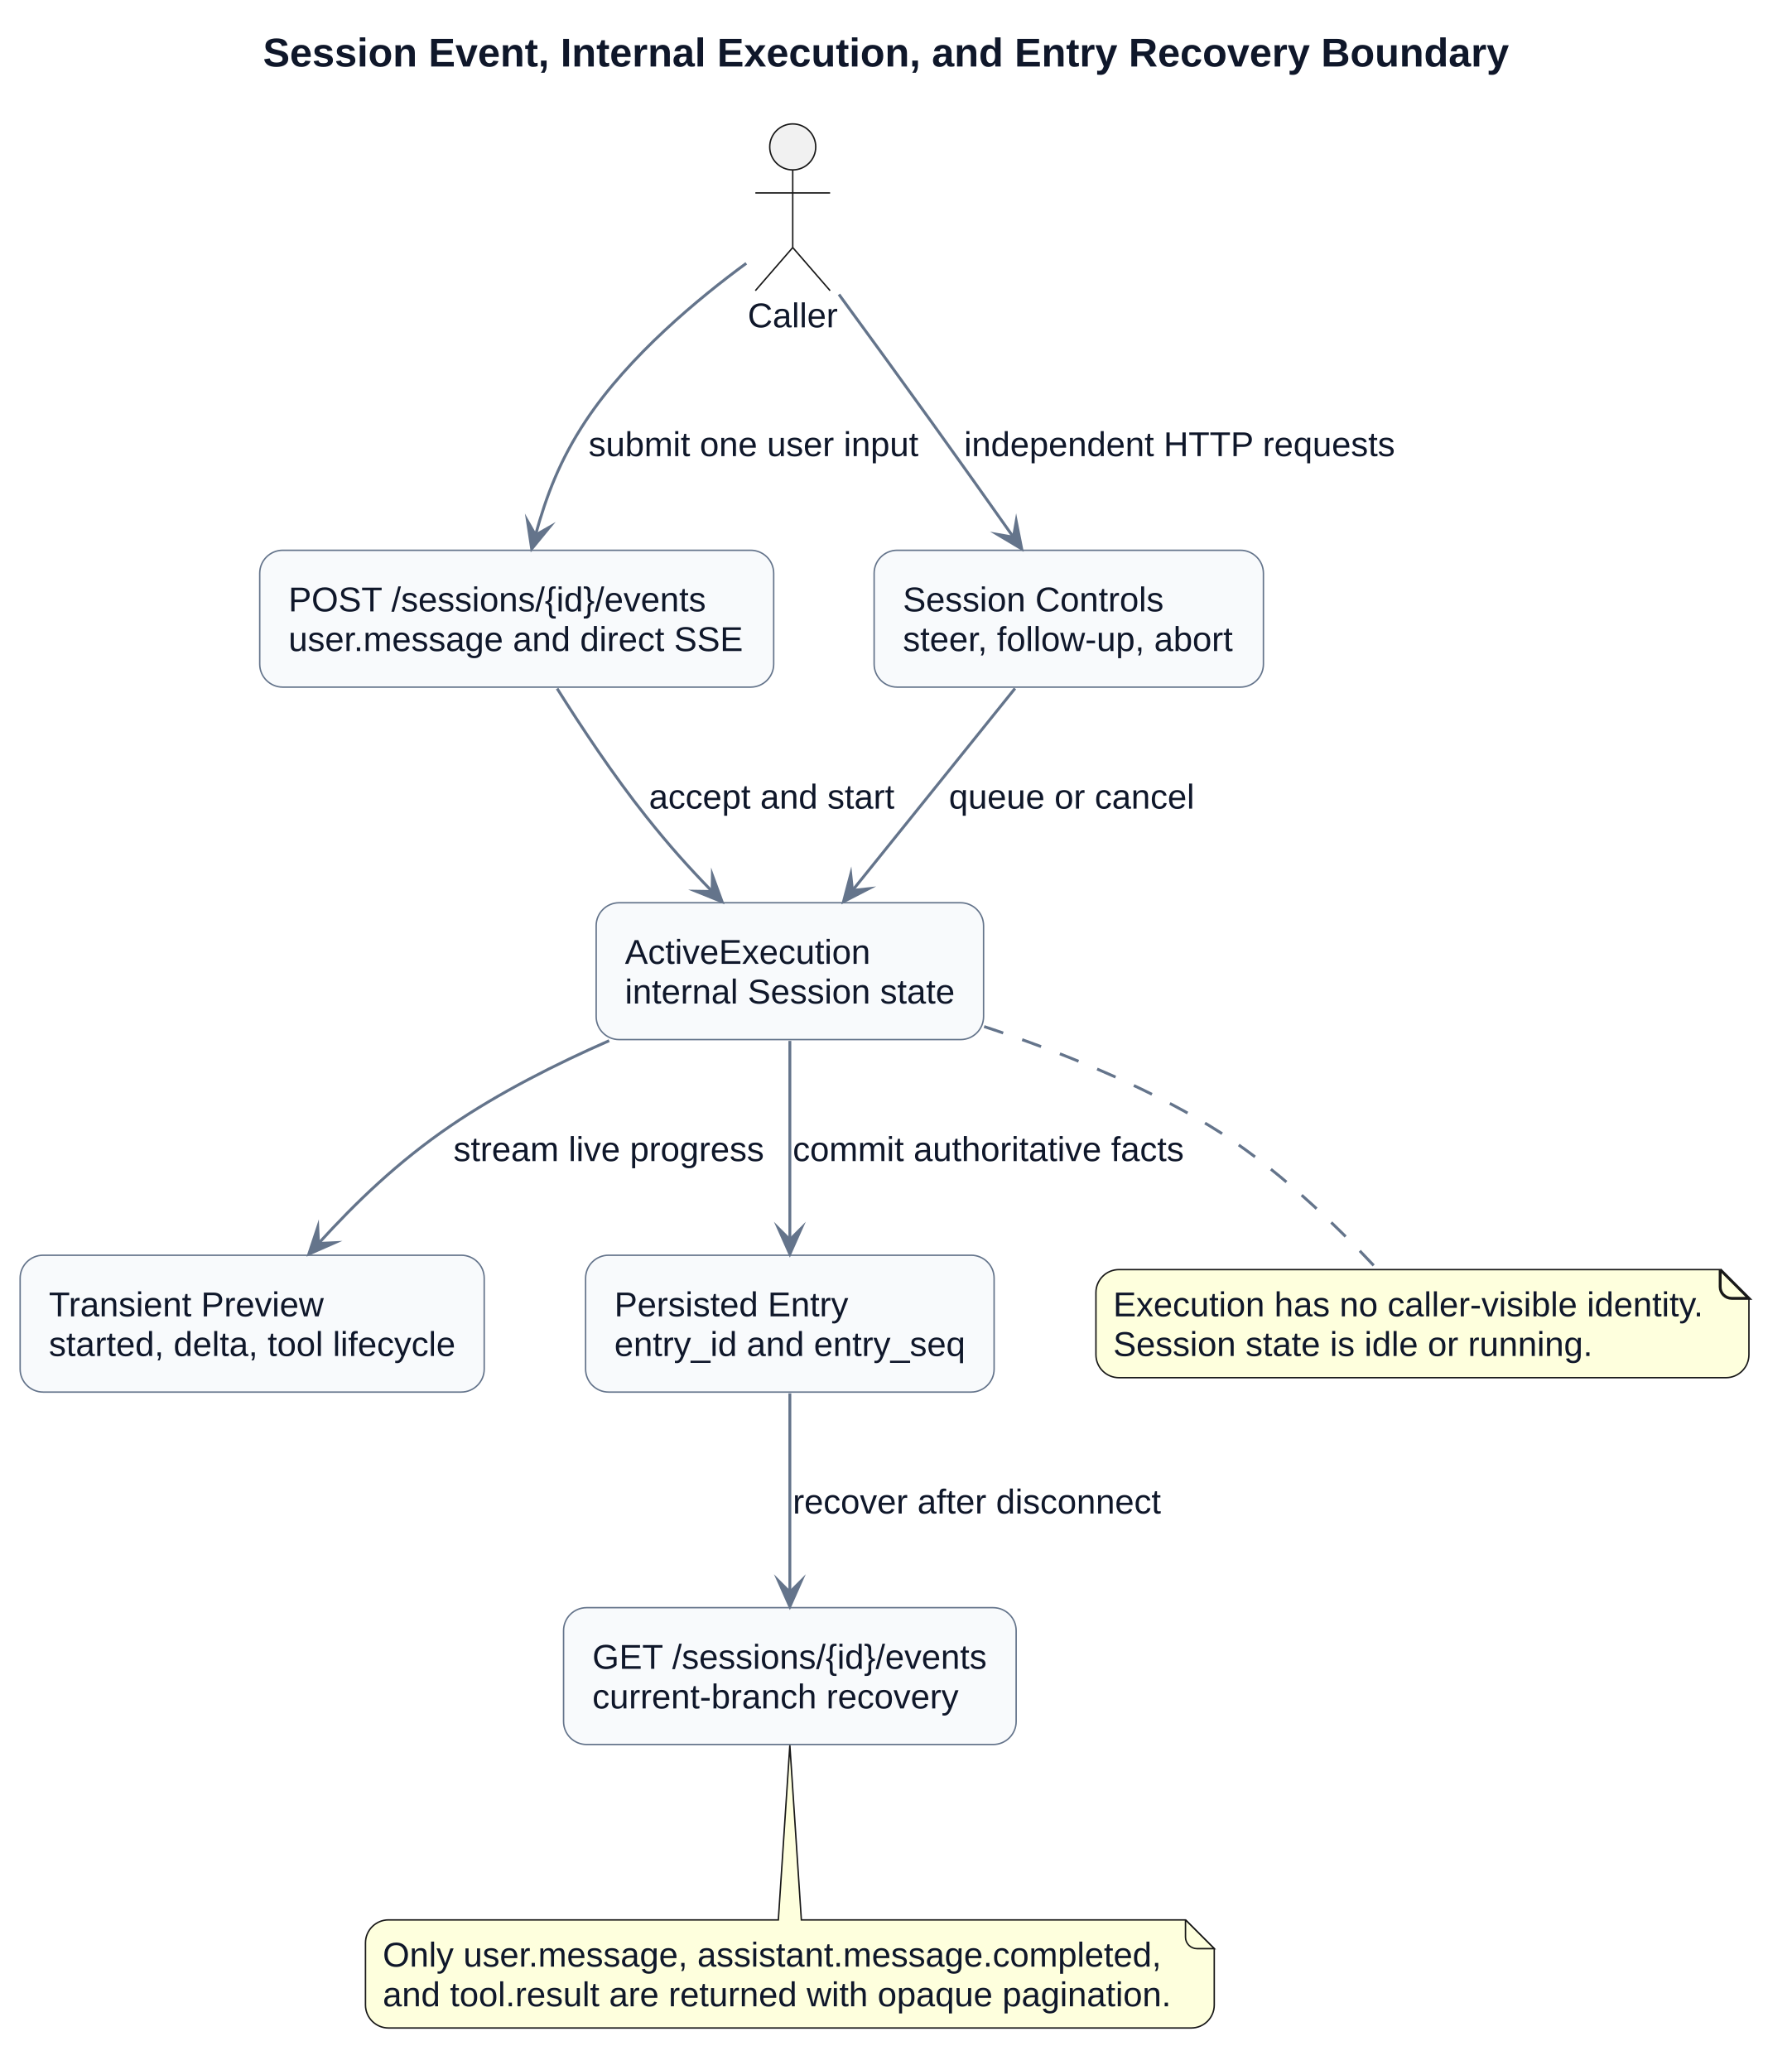
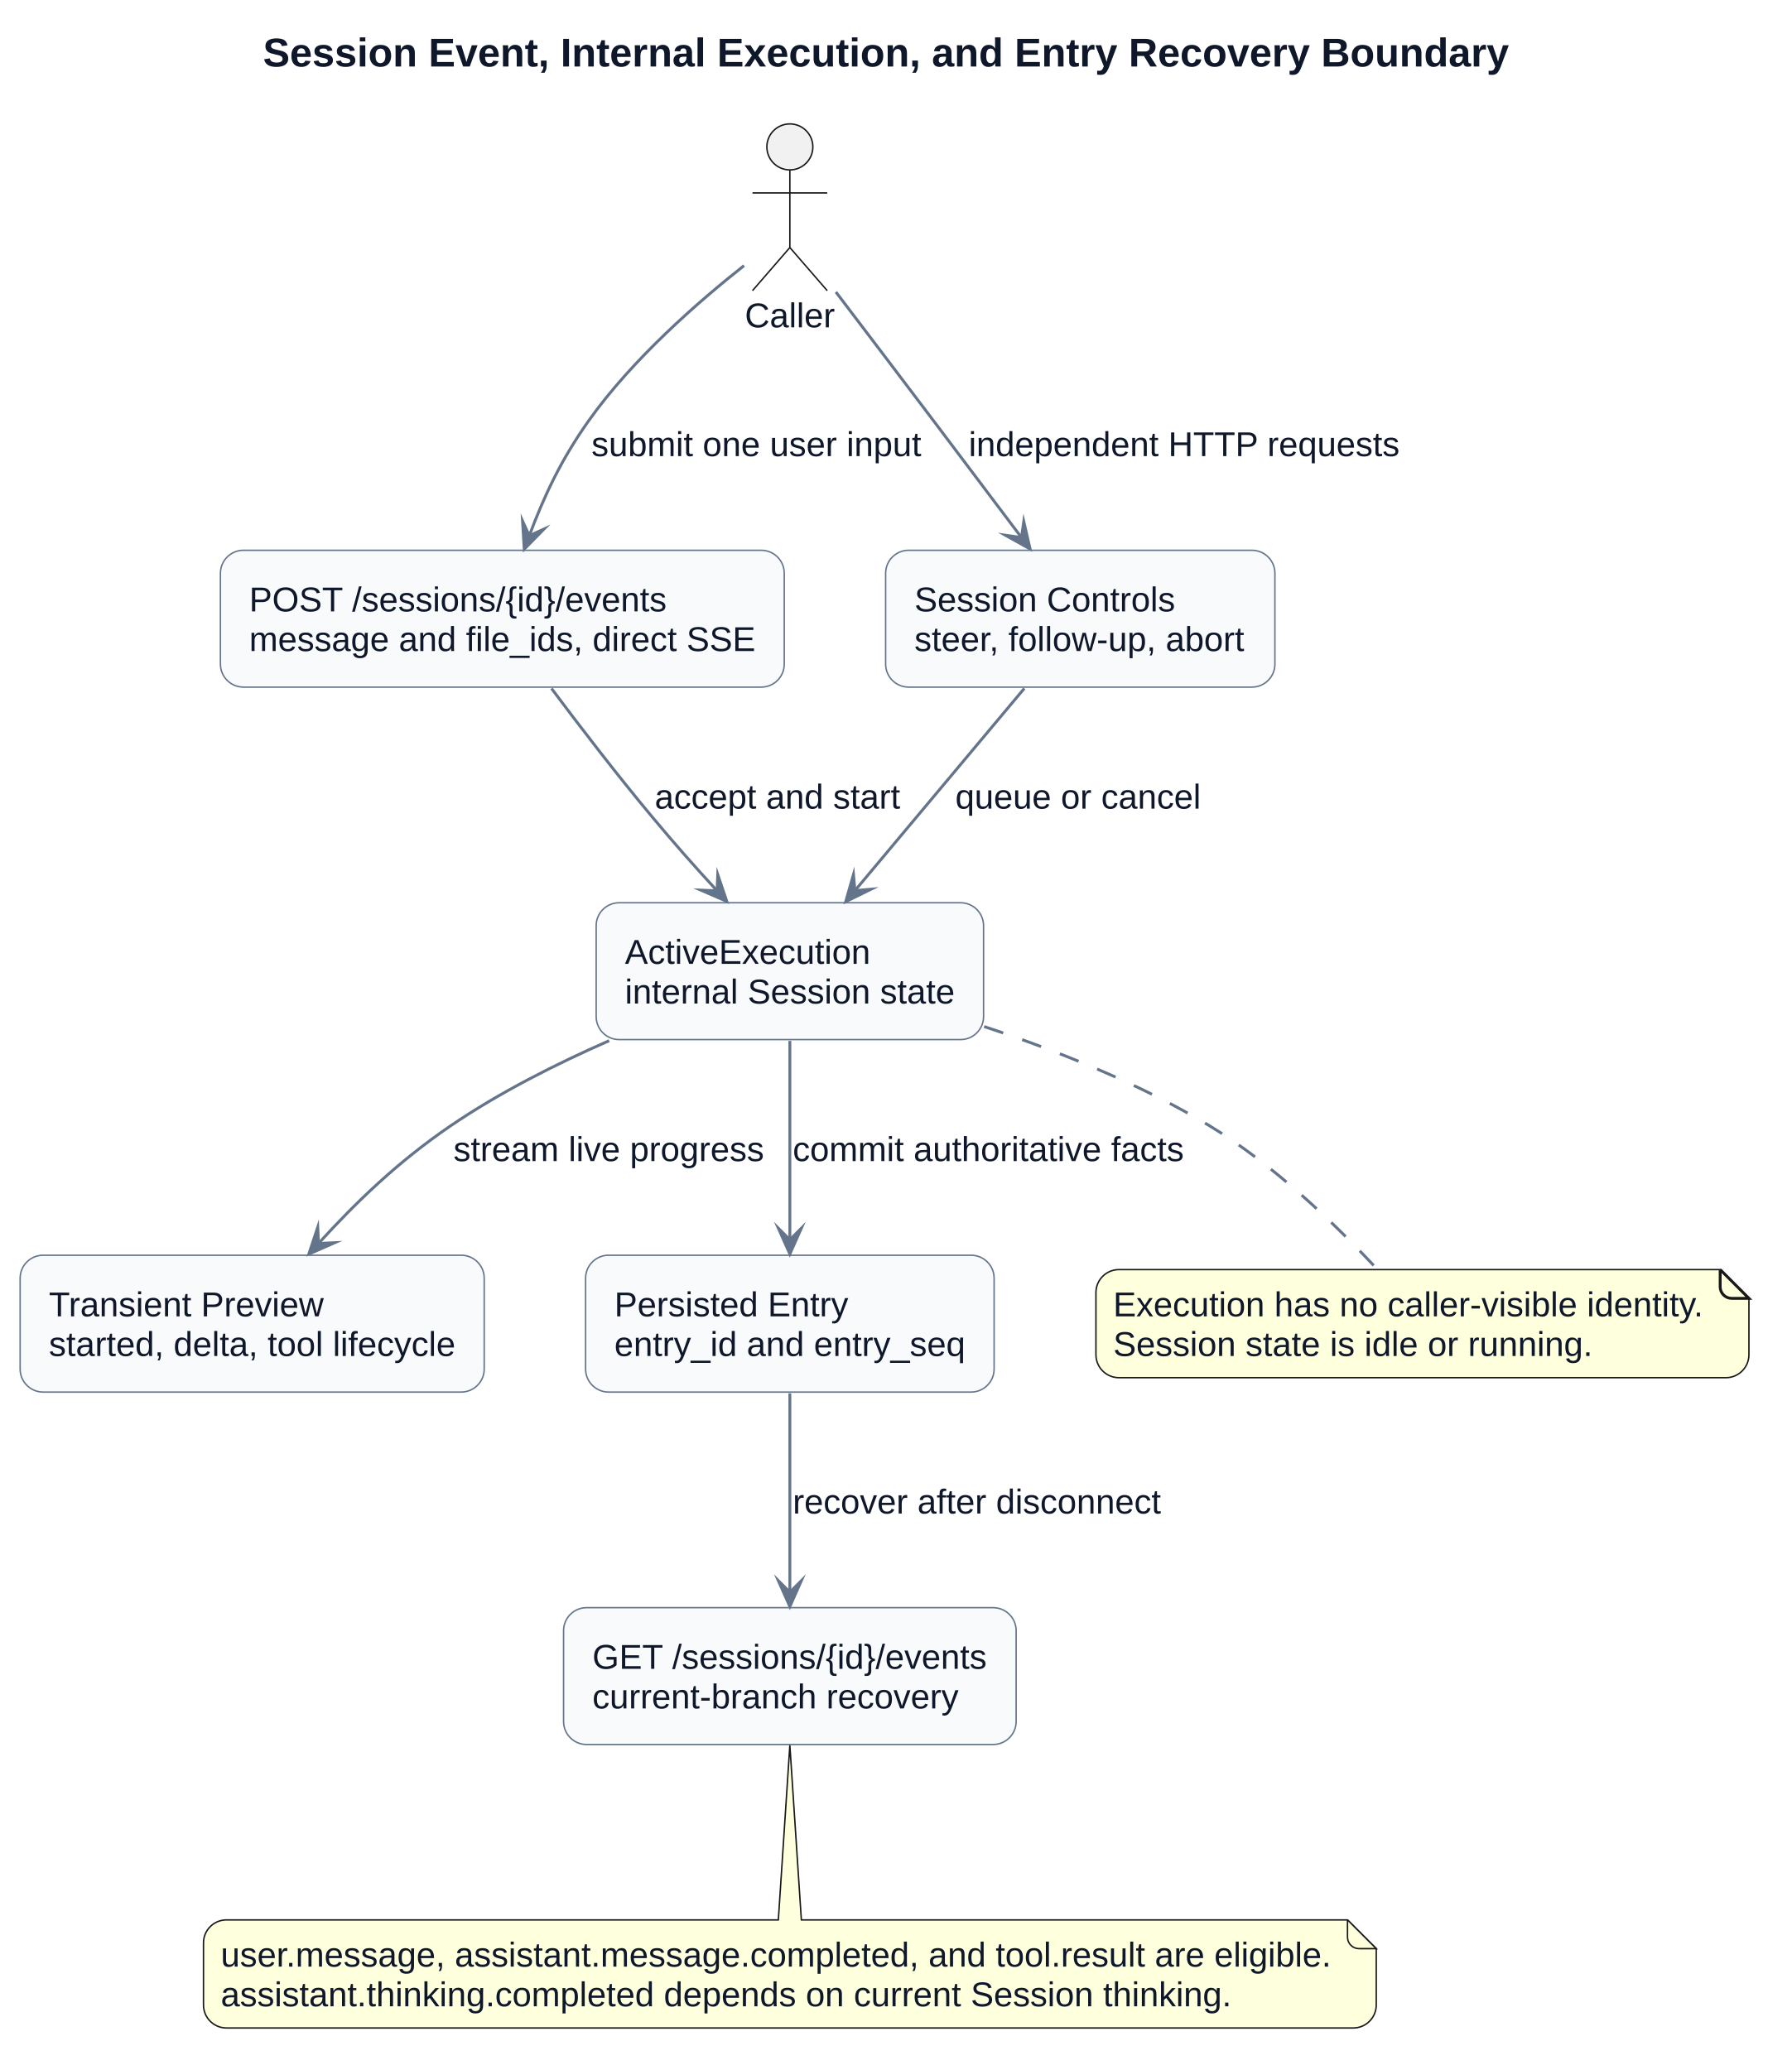
<svg xmlns="http://www.w3.org/2000/svg" contentStyleType="text/css" data-diagram-type="DESCRIPTION" height="720px" preserveAspectRatio="none" style="width:623px;height:720px;background:#FFFFFF;" version="1.1" viewBox="0 0 623 720" width="623px" zoomAndPan="magnify">
  <defs />
  <g>
    <g class="title" data-source-line="114">
      <text fill="#0F172A" font-family="Arial" font-size="14" font-weight="700" lengthAdjust="spacing" textLength="433.344" x="91.455" y="23.132">Session Event, Internal Execution, and Entry Recovery Boundary</text>
    </g>
    <g class="entity" data-qualified-name="Caller" data-source-line="139" id="ent0001">
-       <ellipse cx="275.701" cy="51.099" fill="#F1F1F1" rx="8" ry="8" style="stroke:#181818;stroke-width:0.5;" />
-       <path d="M275.701,59.099 L275.701,86.099 M262.701,67.099 L288.701,67.099 M275.701,86.099 L262.701,101.099 M275.701,86.099 L288.701,101.099" fill="none" style="stroke:#181818;stroke-width:0.5;" />
-       <text fill="#0F172A" font-family="Arial" font-size="12" lengthAdjust="spacing" textLength="31.342" x="260.03" y="113.855">Caller</text>
+       <ellipse cx="274.701" cy="51.099" fill="#F1F1F1" rx="8" ry="8" style="stroke:#181818;stroke-width:0.5;" />
+       <path d="M274.701,59.099 L274.701,86.099 M261.701,67.099 L287.701,67.099 M274.701,86.099 L261.701,101.099 M274.701,86.099 L287.701,101.099" fill="none" style="stroke:#181818;stroke-width:0.5;" />
+       <text fill="#0F172A" font-family="Arial" font-size="12" lengthAdjust="spacing" textLength="31.342" x="259.03" y="113.855">Caller</text>
    </g>
    <g class="entity" data-qualified-name="SendEvent" data-source-line="140" id="ent0002">
-       <rect fill="#F8FAFC" height="47.598" rx="8" ry="8" style="stroke:#64748B;stroke-width:0.5;" width="178.748" x="90.33" y="191.399" />
-       <text fill="#0F172A" font-family="Arial" font-size="12" lengthAdjust="spacing" textLength="145.406" x="100.33" y="212.655">POST /sessions/{id}/events</text>
-       <text fill="#0F172A" font-family="Arial" font-size="12" lengthAdjust="spacing" textLength="158.748" x="100.33" y="226.453">user.message and direct SSE</text>
+       <rect fill="#F8FAFC" height="47.598" rx="8" ry="8" style="stroke:#64748B;stroke-width:0.5;" width="196.092" x="76.66" y="191.399" />
+       <text fill="#0F172A" font-family="Arial" font-size="12" lengthAdjust="spacing" textLength="145.406" x="86.66" y="212.655">POST /sessions/{id}/events</text>
+       <text fill="#0F172A" font-family="Arial" font-size="12" lengthAdjust="spacing" textLength="176.092" x="86.66" y="226.453">message and file_ids, direct SSE</text>
    </g>
    <g class="entity" data-qualified-name="Execution" data-source-line="141" id="ent0003">
      <rect fill="#F8FAFC" height="47.598" rx="8" ry="8" style="stroke:#64748B;stroke-width:0.5;" width="134.732" x="207.34" y="313.999" />
      <text fill="#0F172A" font-family="Arial" font-size="12" lengthAdjust="spacing" textLength="85.377" x="217.34" y="335.255">ActiveExecution</text>
      <text fill="#0F172A" font-family="Arial" font-size="12" lengthAdjust="spacing" textLength="114.732" x="217.34" y="349.053">internal Session state</text>
    </g>
    <g class="entity" data-qualified-name="Preview" data-source-line="142" id="ent0004">
      <rect fill="#F8FAFC" height="47.598" rx="8" ry="8" style="stroke:#64748B;stroke-width:0.5;" width="161.404" x="7" y="436.599" />
      <text fill="#0F172A" font-family="Arial" font-size="12" lengthAdjust="spacing" textLength="96.035" x="17" y="457.854">Transient Preview</text>
      <text fill="#0F172A" font-family="Arial" font-size="12" lengthAdjust="spacing" textLength="141.404" x="17" y="471.653">started, delta, tool lifecycle</text>
    </g>
    <g class="entity" data-qualified-name="Entry" data-source-line="143" id="ent0005">
      <rect fill="#F8FAFC" height="47.598" rx="8" ry="8" style="stroke:#64748B;stroke-width:0.5;" width="142.08" x="203.66" y="436.599" />
      <text fill="#0F172A" font-family="Arial" font-size="12" lengthAdjust="spacing" textLength="81.363" x="213.66" y="457.854">Persisted Entry</text>
      <text fill="#0F172A" font-family="Arial" font-size="12" lengthAdjust="spacing" textLength="122.08" x="213.66" y="471.653">entry_id and entry_seq</text>
    </g>
    <g class="entity" data-qualified-name="GetEvents" data-source-line="144" id="ent0006">
      <rect fill="#F8FAFC" height="47.598" rx="8" ry="8" style="stroke:#64748B;stroke-width:0.5;" width="157.402" x="196" y="559.189" />
      <text fill="#0F172A" font-family="Arial" font-size="12" lengthAdjust="spacing" textLength="137.402" x="206" y="580.444">GET /sessions/{id}/events</text>
      <text fill="#0F172A" font-family="Arial" font-size="12" lengthAdjust="spacing" textLength="127.383" x="206" y="594.243">current-branch recovery</text>
    </g>
    <g class="entity" data-qualified-name="Controls" data-source-line="145" id="ent0007">
-       <rect fill="#F8FAFC" height="47.598" rx="8" ry="8" style="stroke:#64748B;stroke-width:0.5;" width="135.389" x="304.01" y="191.399" />
-       <text fill="#0F172A" font-family="Arial" font-size="12" lengthAdjust="spacing" textLength="90.709" x="314.01" y="212.655">Session Controls</text>
-       <text fill="#0F172A" font-family="Arial" font-size="12" lengthAdjust="spacing" textLength="115.389" x="314.01" y="226.453">steer, follow-up, abort</text>
+       <rect fill="#F8FAFC" height="47.598" rx="8" ry="8" style="stroke:#64748B;stroke-width:0.5;" width="135.389" x="308.01" y="191.399" />
+       <text fill="#0F172A" font-family="Arial" font-size="12" lengthAdjust="spacing" textLength="90.709" x="318.01" y="212.655">Session Controls</text>
+       <text fill="#0F172A" font-family="Arial" font-size="12" lengthAdjust="spacing" textLength="115.389" x="318.01" y="226.453">steer, follow-up, abort</text>
    </g>
    <g class="entity" data-qualified-name="GMN15" data-source-line="156" id="ent0016">
      <path d="M381.15,449.599 L381.15,471.196 A8,8 0 0 0 389.15,479.196 L600.254,479.196 A8,8 0 0 0 608.254,471.196 L608.254,451.599 L598.254,441.599 L389.15,441.599 A8,8 0 0 0 381.15,449.599" fill="#FEFFDD" style="stroke:#181818;stroke-width:0.5;" />
      <path d="M598.254,441.599 L598.254,447.599 A4,4 0 0 0 602.254,451.599 L608.254,451.599 L598.254,441.599" fill="#FEFFDD" style="stroke:#181818;stroke-width:1;" />
      <text fill="#0F172A" font-family="Arial" font-size="12" lengthAdjust="spacing" textLength="206.103" x="387.15" y="457.854">Execution has no caller-visible identity.</text>
      <text fill="#0F172A" font-family="Arial" font-size="12" lengthAdjust="spacing" textLength="166.758" x="387.15" y="471.653">Session state is idle or running.</text>
    </g>
    <g class="entity" data-qualified-name="GMN18" data-source-line="161" id="ent0019">
-       <path d="M127.11,675.789 L127.11,697.386 A8,8 0 0 0 135.11,705.386 L414.3,705.386 A8,8 0 0 0 422.3,697.386 L422.3,677.789 L412.3,667.789 L278.7,667.789 L274.7,607.049 L270.7,667.789 L135.11,667.789 A8,8 0 0 0 127.11,675.789" fill="#FEFFDD" style="stroke:#181818;stroke-width:0.5;" />
-       <path d="M412.3,667.789 L412.3,673.789 A4,4 0 0 0 416.3,677.789 L422.3,677.789 L412.3,667.789" fill="#FEFFDD" style="stroke:#181818;stroke-width:0.5;" />
-       <text fill="#0F172A" font-family="Arial" font-size="12" lengthAdjust="spacing" textLength="271.459" x="133.11" y="684.044">Only user.message, assistant.message.completed,</text>
-       <text fill="#0F172A" font-family="Arial" font-size="12" lengthAdjust="spacing" textLength="274.19" x="133.11" y="697.843">and tool.result are returned with opaque pagination.</text>
+       <path d="M70.77,675.789 L70.77,697.386 A8,8 0 0 0 78.77,705.386 L470.641,705.386 A8,8 0 0 0 478.641,697.386 L478.641,677.789 L468.641,667.789 L278.7,667.789 L274.7,607.049 L270.7,667.789 L78.77,667.789 A8,8 0 0 0 70.77,675.789" fill="#FEFFDD" style="stroke:#181818;stroke-width:0.5;" />
+       <path d="M468.641,667.789 L468.641,673.789 A4,4 0 0 0 472.641,677.789 L478.641,677.789 L468.641,667.789" fill="#FEFFDD" style="stroke:#181818;stroke-width:0.5;" />
+       <text fill="#0F172A" font-family="Arial" font-size="12" lengthAdjust="spacing" textLength="386.871" x="76.77" y="684.044">user.message, assistant.message.completed, and tool.result are eligible.</text>
+       <text fill="#0F172A" font-family="Arial" font-size="12" lengthAdjust="spacing" textLength="351.545" x="76.77" y="697.843">assistant.thinking.completed depends on current Session thinking.</text>
    </g>
    <g class="link" data-entity-1="ent0001" data-entity-2="ent0002" data-link-type="dependency" data-source-line="147" id="lnk8">
-       <path d="M259.54,91.589 C243.36,103.449 218.77,123.659 203.7,146.399 C194.74,159.939 190.018,172.388 186.238,186.108" fill="none" id="Caller-to-SendEvent" style="stroke:#64748B;stroke-width:1;" />
-       <polygon fill="#64748B" points="184.91,190.929,191.157,183.314,186.238,186.108,183.444,181.19,184.91,190.929" style="stroke:#64748B;stroke-width:1;stroke-linejoin:miter;stroke-miterlimit:10;" />
-       <text fill="#0F172A" font-family="Arial" font-size="12" lengthAdjust="spacing" textLength="114.732" x="204.7" y="158.655">submit one user input</text>
+       <path d="M258.77,92.389 C243.33,104.569 220.04,124.739 204.7,146.399 C195.03,160.059 189.204,172.647 184.075,186.337" fill="none" id="Caller-to-SendEvent" style="stroke:#64748B;stroke-width:1;" />
+       <polygon fill="#64748B" points="182.32,191.019,189.224,183.994,184.075,186.337,181.732,181.187,182.32,191.019" style="stroke:#64748B;stroke-width:1;stroke-linejoin:miter;stroke-miterlimit:10;" />
+       <text fill="#0F172A" font-family="Arial" font-size="12" lengthAdjust="spacing" textLength="114.732" x="205.7" y="158.655">submit one user input</text>
    </g>
    <g class="link" data-entity-1="ent0002" data-entity-2="ent0003" data-link-type="dependency" data-source-line="148" id="lnk9">
-       <path d="M193.76,239.489 C202.19,252.899 213.44,269.849 224.7,283.999 C232.8,294.169 238.991,301.117 247.671,310.077" fill="none" id="SendEvent-to-Execution" style="stroke:#64748B;stroke-width:1;" />
-       <polygon fill="#64748B" points="251.15,313.669,247.761,304.421,247.671,310.077,242.015,309.988,251.15,313.669" style="stroke:#64748B;stroke-width:1;stroke-linejoin:miter;stroke-miterlimit:10;" />
-       <text fill="#0F172A" font-family="Arial" font-size="12" lengthAdjust="spacing" textLength="85.383" x="225.7" y="281.255">accept and start</text>
+       <path d="M191.81,239.479 C201.73,252.739 214.62,269.539 226.7,283.999 C234.96,293.889 241.046,300.768 249.386,309.838" fill="none" id="SendEvent-to-Execution" style="stroke:#64748B;stroke-width:1;" />
+       <polygon fill="#64748B" points="252.77,313.519,249.623,304.186,249.386,309.838,243.734,309.601,252.77,313.519" style="stroke:#64748B;stroke-width:1;stroke-linejoin:miter;stroke-miterlimit:10;" />
+       <text fill="#0F172A" font-family="Arial" font-size="12" lengthAdjust="spacing" textLength="85.383" x="227.7" y="281.255">accept and start</text>
    </g>
    <g class="link" data-entity-1="ent0003" data-entity-2="ent0004" data-link-type="dependency" data-source-line="149" id="lnk10">
      <path d="M211.86,361.979 C193.36,370.089 173.57,380.089 156.7,391.599 C138.25,404.179 123.718,418.293 110.768,432.503" fill="none" id="Execution-to-Preview" style="stroke:#64748B;stroke-width:1;" />
      <polygon fill="#64748B" points="107.4,436.199,116.419,432.241,110.768,432.503,110.506,426.852,107.4,436.199" style="stroke:#64748B;stroke-width:1;stroke-linejoin:miter;stroke-miterlimit:10;" />
      <text fill="#0F172A" font-family="Arial" font-size="12" lengthAdjust="spacing" textLength="108.035" x="157.7" y="403.854">stream live progress</text>
    </g>
    <g class="link" data-entity-1="ent0003" data-entity-2="ent0005" data-link-type="dependency" data-source-line="150" id="lnk11">
      <path d="M274.7,362.049 C274.7,383.409 274.7,409.879 274.7,431.209" fill="none" id="Execution-to-Entry" style="stroke:#64748B;stroke-width:1;" />
      <polygon fill="#64748B" points="274.7,436.209,278.7,427.209,274.7,431.209,270.7,427.209,274.7,436.209" style="stroke:#64748B;stroke-width:1;stroke-linejoin:miter;stroke-miterlimit:10;" />
      <text fill="#0F172A" font-family="Arial" font-size="12" lengthAdjust="spacing" textLength="136.049" x="275.7" y="403.854">commit authoritative facts</text>
    </g>
    <g class="link" data-entity-1="ent0005" data-entity-2="ent0006" data-link-type="dependency" data-source-line="151" id="lnk12">
      <path d="M274.7,484.649 C274.7,505.999 274.7,532.479 274.7,553.809" fill="none" id="Entry-to-GetEvents" style="stroke:#64748B;stroke-width:1;" />
      <polygon fill="#64748B" points="274.7,558.809,278.7,549.809,274.7,553.809,270.7,549.809,274.7,558.809" style="stroke:#64748B;stroke-width:1;stroke-linejoin:miter;stroke-miterlimit:10;" />
      <text fill="#0F172A" font-family="Arial" font-size="12" lengthAdjust="spacing" textLength="128.062" x="275.7" y="526.444">recover after disconnect</text>
    </g>
    <g class="link" data-entity-1="ent0001" data-entity-2="ent0007" data-link-type="dependency" data-source-line="152" id="lnk13">
-       <path d="M291.78,102.419 C301.13,115.209 313.13,131.689 323.7,146.399 C334.3,161.159 343.219,173.732 352.459,186.842" fill="none" id="Caller-to-Controls" style="stroke:#64748B;stroke-width:1;" />
-       <polygon fill="#64748B" points="355.34,190.929,353.425,181.268,352.459,186.842,346.886,185.877,355.34,190.929" style="stroke:#64748B;stroke-width:1;stroke-linejoin:miter;stroke-miterlimit:10;" />
-       <text fill="#0F172A" font-family="Arial" font-size="12" lengthAdjust="spacing" textLength="150.088" x="335.29" y="158.655">independent HTTP requests</text>
+       <path d="M290.71,101.559 C300.53,114.489 313.36,131.389 324.7,146.399 C335.89,161.209 345.417,173.861 355.257,186.961" fill="none" id="Caller-to-Controls" style="stroke:#64748B;stroke-width:1;" />
+       <polygon fill="#64748B" points="358.26,190.959,356.053,181.36,355.257,186.961,349.656,186.165,358.26,190.959" style="stroke:#64748B;stroke-width:1;stroke-linejoin:miter;stroke-miterlimit:10;" />
+       <text fill="#0F172A" font-family="Arial" font-size="12" lengthAdjust="spacing" textLength="150.088" x="336.9" y="158.655">independent HTTP requests</text>
    </g>
    <g class="link" data-entity-1="ent0007" data-entity-2="ent0003" data-link-type="dependency" data-source-line="153" id="lnk14">
-       <path d="M353,239.449 C335.82,260.809 313.643,288.382 296.483,309.722" fill="none" id="Controls-to-Execution" style="stroke:#64748B;stroke-width:1;" />
-       <polygon fill="#64748B" points="293.35,313.619,302.107,309.112,296.483,309.722,295.873,304.098,293.35,313.619" style="stroke:#64748B;stroke-width:1;stroke-linejoin:miter;stroke-miterlimit:10;" />
-       <text fill="#0F172A" font-family="Arial" font-size="12" lengthAdjust="spacing" textLength="85.394" x="330.01" y="281.255">queue or cancel</text>
+       <path d="M356.23,239.449 C338.34,260.809 315.189,288.444 297.329,309.784" fill="none" id="Controls-to-Execution" style="stroke:#64748B;stroke-width:1;" />
+       <polygon fill="#64748B" points="294.12,313.619,302.964,309.284,297.329,309.784,296.829,304.15,294.12,313.619" style="stroke:#64748B;stroke-width:1;stroke-linejoin:miter;stroke-miterlimit:10;" />
+       <text fill="#0F172A" font-family="Arial" font-size="12" lengthAdjust="spacing" textLength="85.394" x="332.25" y="281.255">queue or cancel</text>
    </g>
    <g class="link" data-entity-1="ent0003" data-entity-2="ent0016" data-link-type="association" data-source-line="156" id="lnk17">
      <path d="M342.26,357.059 C367.85,365.529 396.61,377.009 420.7,391.599 C443.06,405.129 464.62,426.079 478.65,441.109" fill="none" id="Execution-GMN15" style="stroke:#64748B;stroke-width:1;stroke-dasharray:7,7;" />
    </g>
  </g>
</svg>
